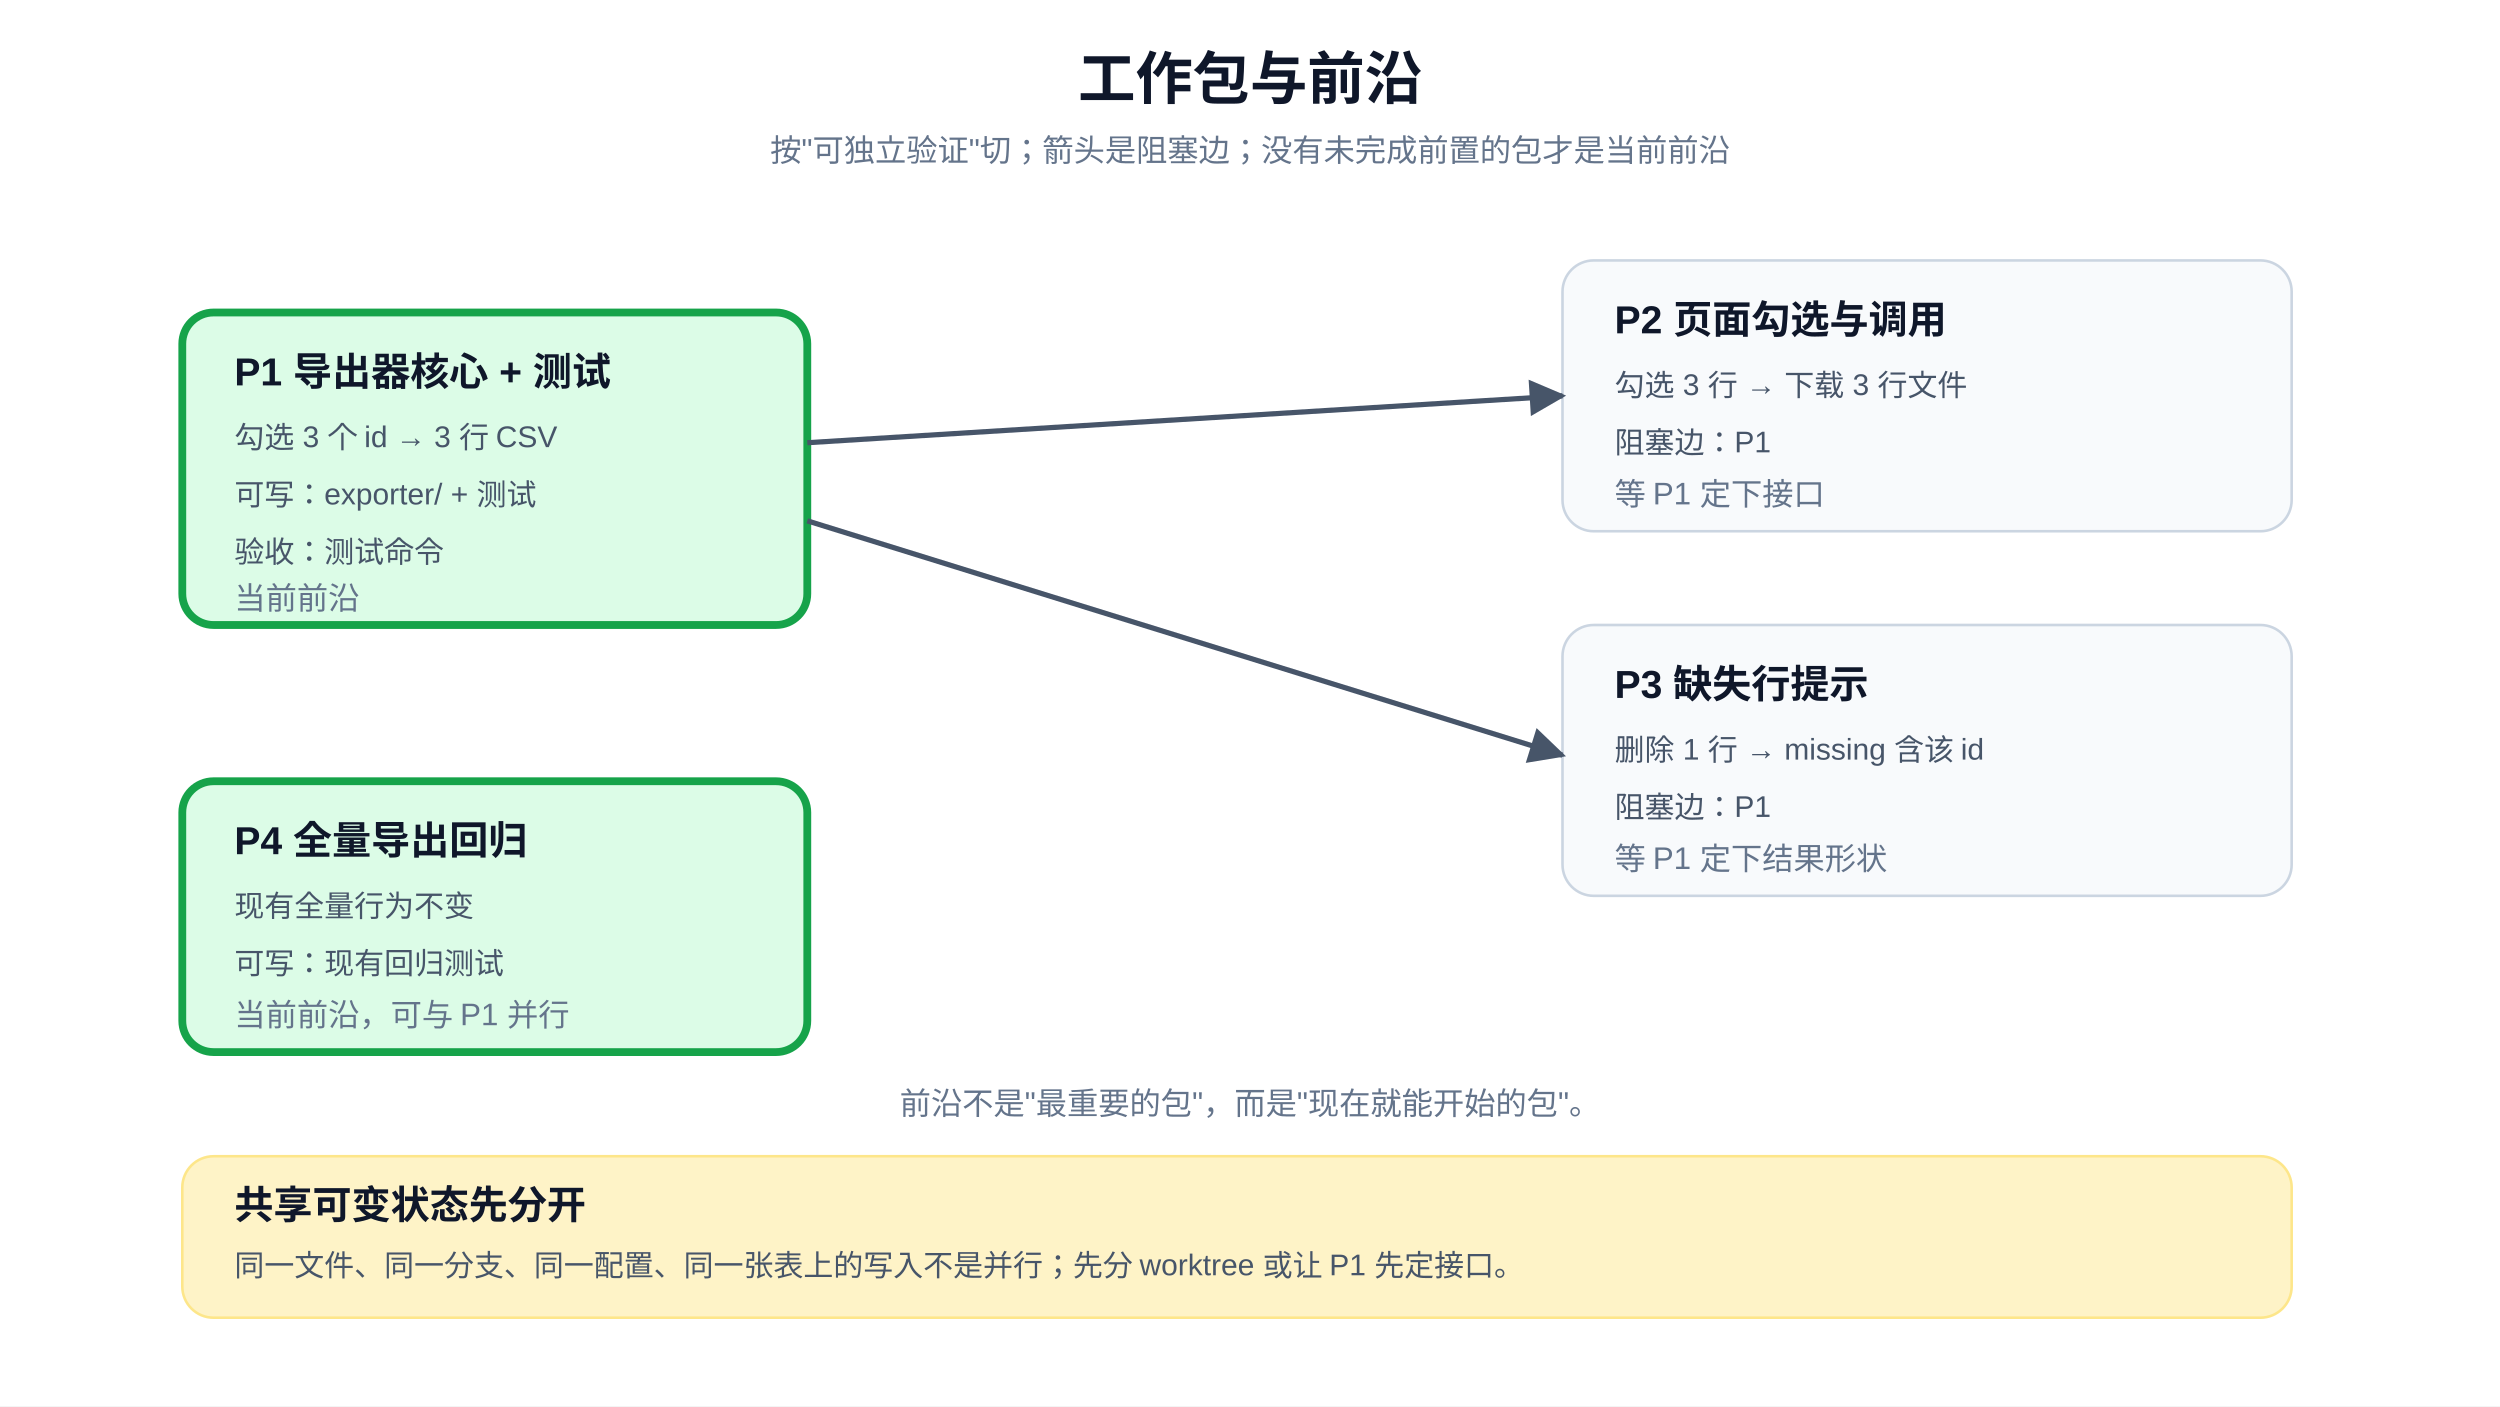
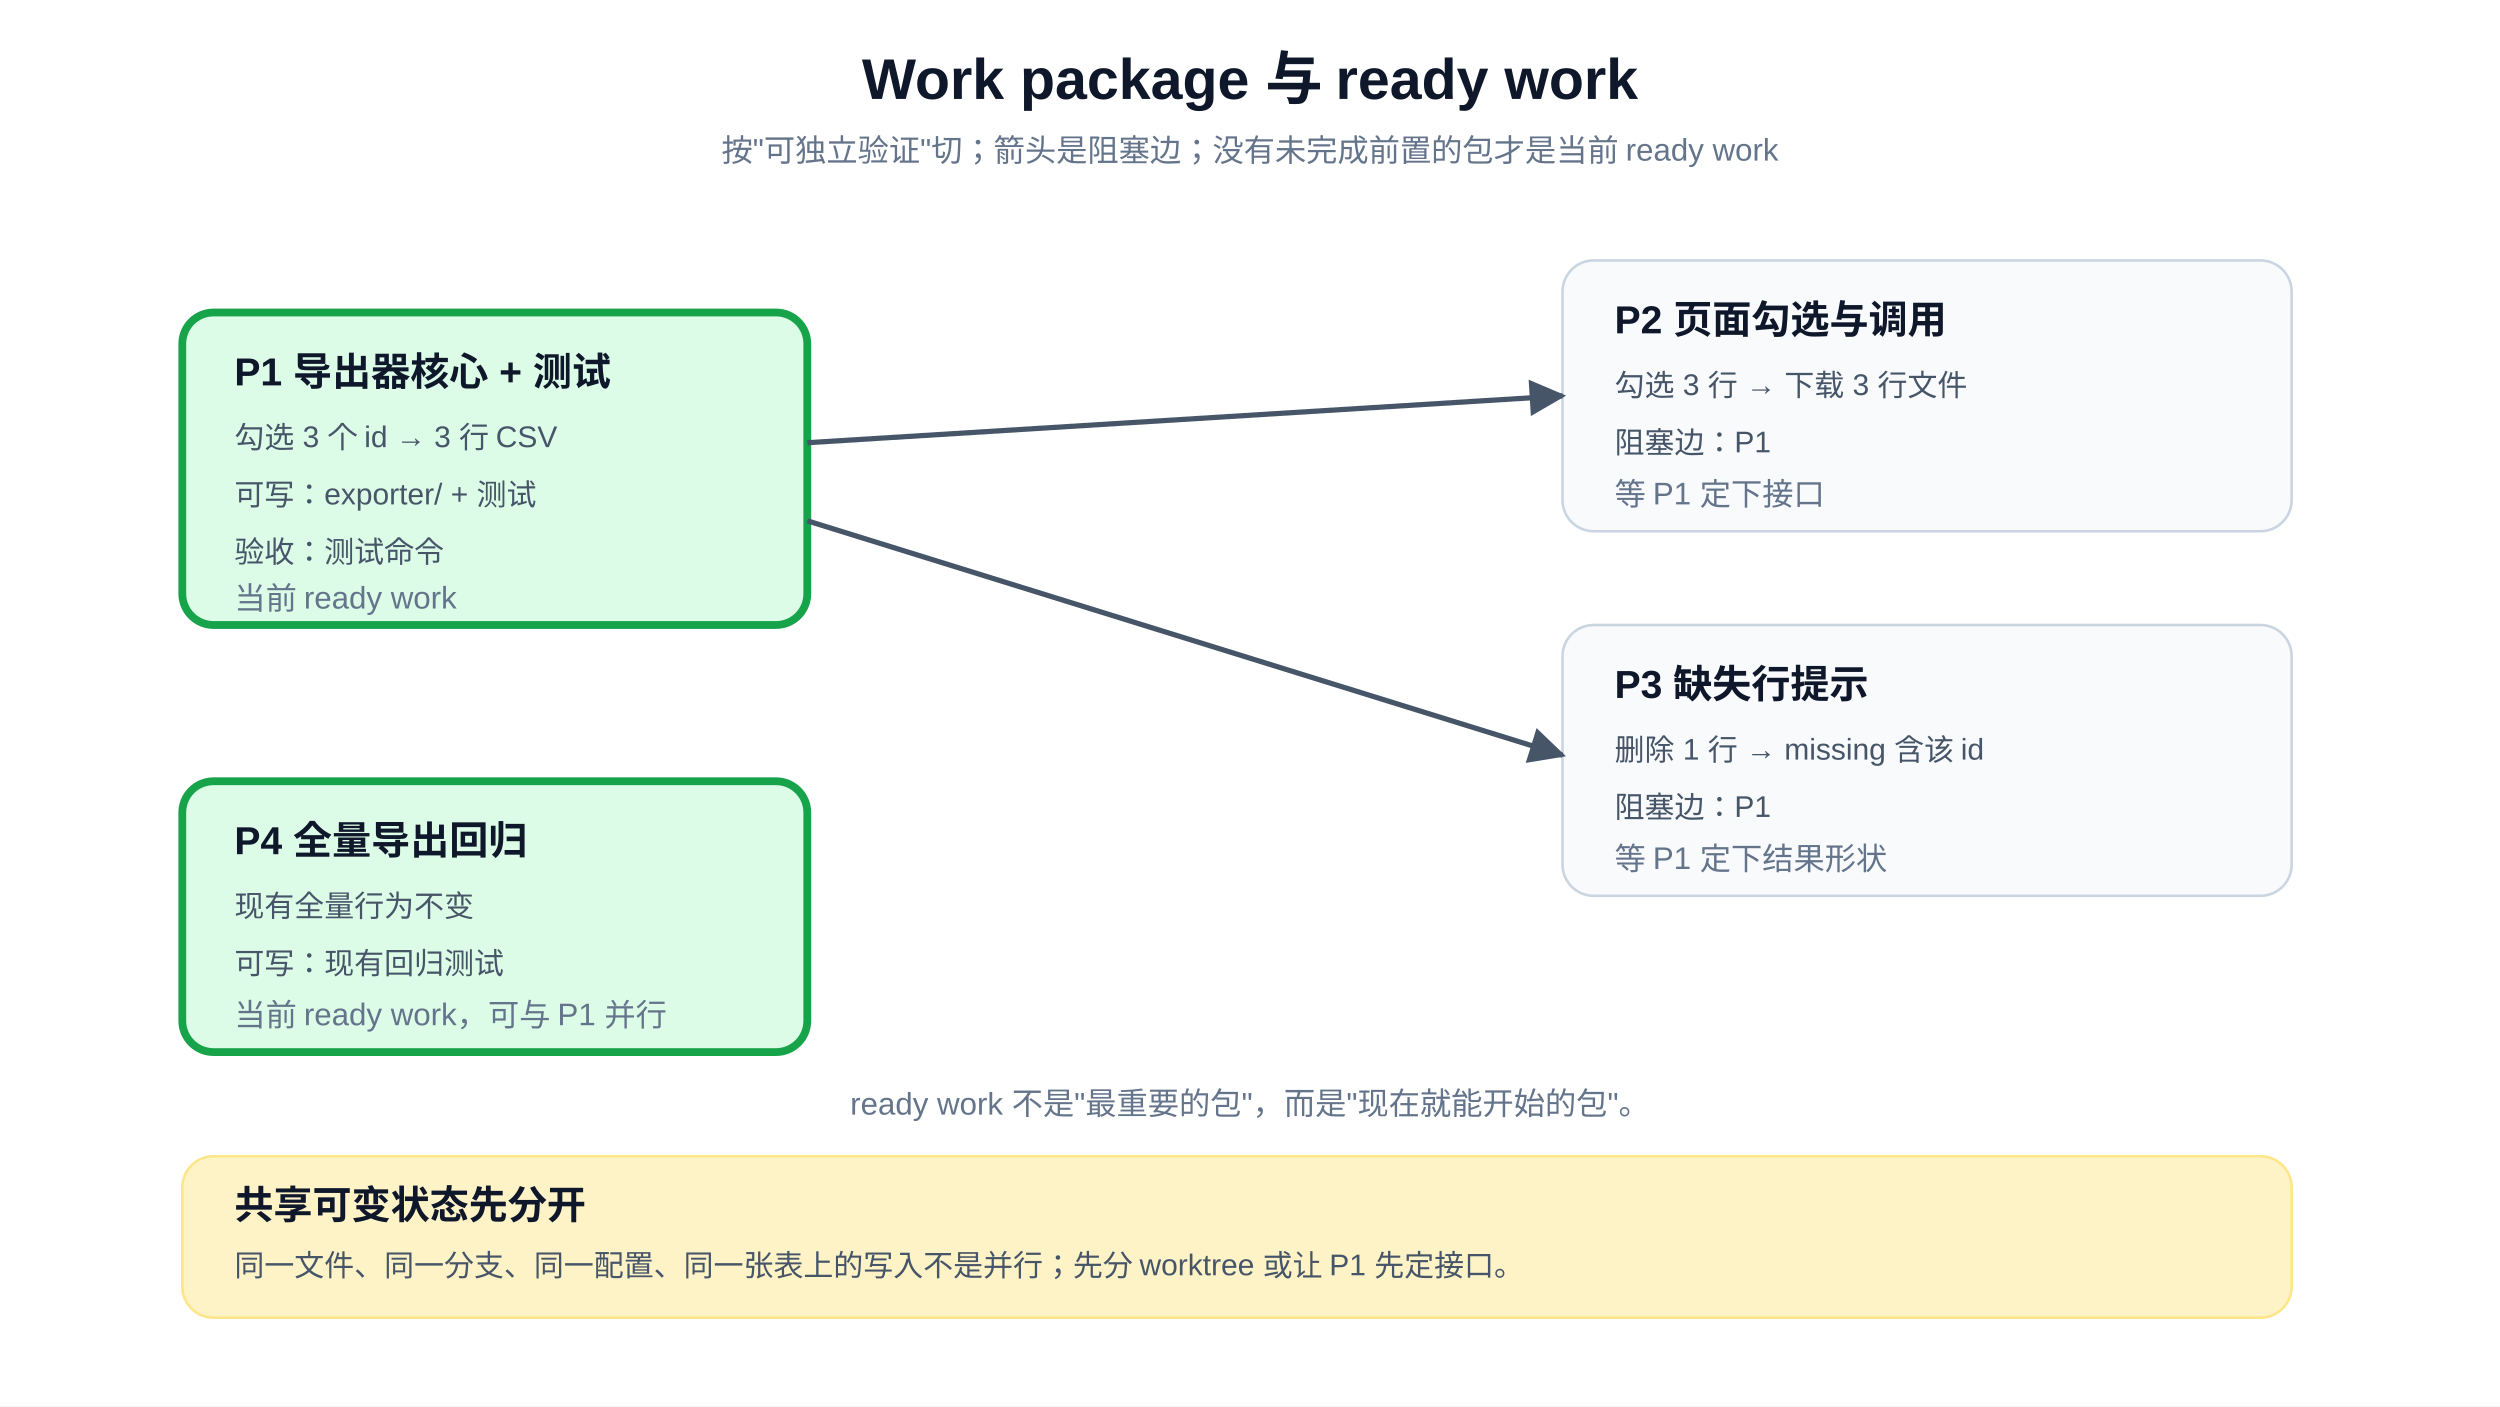
- <svg xmlns="http://www.w3.org/2000/svg" viewBox="0 0 960 540" width="960" height="540" role="img" aria-label="工作包、阻塞边与当前前沿">
+ <svg xmlns="http://www.w3.org/2000/svg" viewBox="0 0 960 540" width="960" height="540" role="img" aria-label="工作包、阻塞边与当前 ready work">
  <defs>
    <marker id="arrow" viewBox="0 0 10 10" refX="9" refY="5" markerWidth="7" markerHeight="7" orient="auto-start-reverse">
      <path d="M 0 0 L 10 5 L 0 10 z" fill="#475569" />
    </marker>
    <style>
      .t { font-family: -apple-system, "PingFang SC", "Helvetica Neue", Arial, sans-serif; }
      .h { font-size: 22px; font-weight: 700; fill: #0f172a; }
      .s { font-size: 12px; fill: #64748b; }
      .bt { font-size: 15px; font-weight: 700; fill: #0f172a; }
      .bs { font-size: 11.5px; fill: #475569; }
    </style>
  </defs>
  <rect width="960" height="540" fill="#ffffff" />
-   <text x="480" y="38" text-anchor="middle" class="t h">工作包与前沿</text>
-   <text x="480" y="62" text-anchor="middle" class="t s">按"可独立验证"切；箭头是阻塞边；没有未完成前置的包才是当前前沿</text>
+   <text x="480" y="38" text-anchor="middle" class="t h">Work package 与 ready work</text>
+   <text x="480" y="62" text-anchor="middle" class="t s">按"可独立验证"切；箭头是阻塞边；没有未完成前置的包才是当前 ready work</text>
  <rect x="70" y="120" width="240" height="120" rx="12" fill="#dcfce7" stroke="#16a34a" stroke-width="3" />
  <text x="90" y="148" class="t bt">P1 导出器核心 + 测试</text>
  <text x="90" y="172" class="t bs">勾选 3 个 id → 3 行 CSV</text>
  <text x="90" y="194" class="t bs">可写：exporter/ + 测试</text>
  <text x="90" y="216" class="t bs">验收：测试命令</text>
-   <text x="90" y="234" class="t s">当前前沿</text>
+   <text x="90" y="234" class="t s">当前 ready work</text>
  <rect x="70" y="300" width="240" height="104" rx="12" fill="#dcfce7" stroke="#16a34a" stroke-width="3" />
  <text x="90" y="328" class="t bt">P4 全量导出回归</text>
  <text x="90" y="352" class="t bs">现有全量行为不变</text>
  <text x="90" y="374" class="t bs">可写：现有回归测试</text>
-   <text x="90" y="394" class="t s">当前前沿，可与 P1 并行</text>
+   <text x="90" y="394" class="t s">当前 ready work，可与 P1 并行</text>
  <rect x="600" y="100" width="280" height="104" rx="12" fill="#f8fafc" stroke="#cbd5e1" />
  <text x="620" y="128" class="t bt">P2 页面勾选与调用</text>
  <text x="620" y="152" class="t bs">勾选 3 行 → 下载 3 行文件</text>
  <text x="620" y="174" class="t bs">阻塞边：P1</text>
  <text x="620" y="194" class="t s">等 P1 定下接口</text>
  <rect x="600" y="240" width="280" height="104" rx="12" fill="#f8fafc" stroke="#cbd5e1" />
  <text x="620" y="268" class="t bt">P3 缺失行提示</text>
  <text x="620" y="292" class="t bs">删除 1 行 → missing 含该 id</text>
  <text x="620" y="314" class="t bs">阻塞边：P1</text>
  <text x="620" y="334" class="t s">等 P1 定下结果形状</text>
  <line x1="310" y1="170" x2="600" y2="152" stroke="#475569" stroke-width="2" marker-end="url(#arrow)" />
  <line x1="310" y1="200" x2="600" y2="290" stroke="#475569" stroke-width="2" marker-end="url(#arrow)" />
  <rect x="70" y="444" width="810" height="62" rx="12" fill="#fef3c7" stroke="#fde68a" />
  <text x="90" y="468" class="t bt">共享可变状态先分开</text>
  <text x="90" y="490" class="t bs">同一文件、同一分支、同一配置、同一张表上的写入不是并行；先分 worktree 或让 P1 先定接口。</text>
-   <text x="480" y="428" text-anchor="middle" class="t s">前沿不是"最重要的包"，而是"现在就能开始的包"。</text>
+   <text x="480" y="428" text-anchor="middle" class="t s">ready work 不是"最重要的包"，而是"现在就能开始的包"。</text>
</svg>
